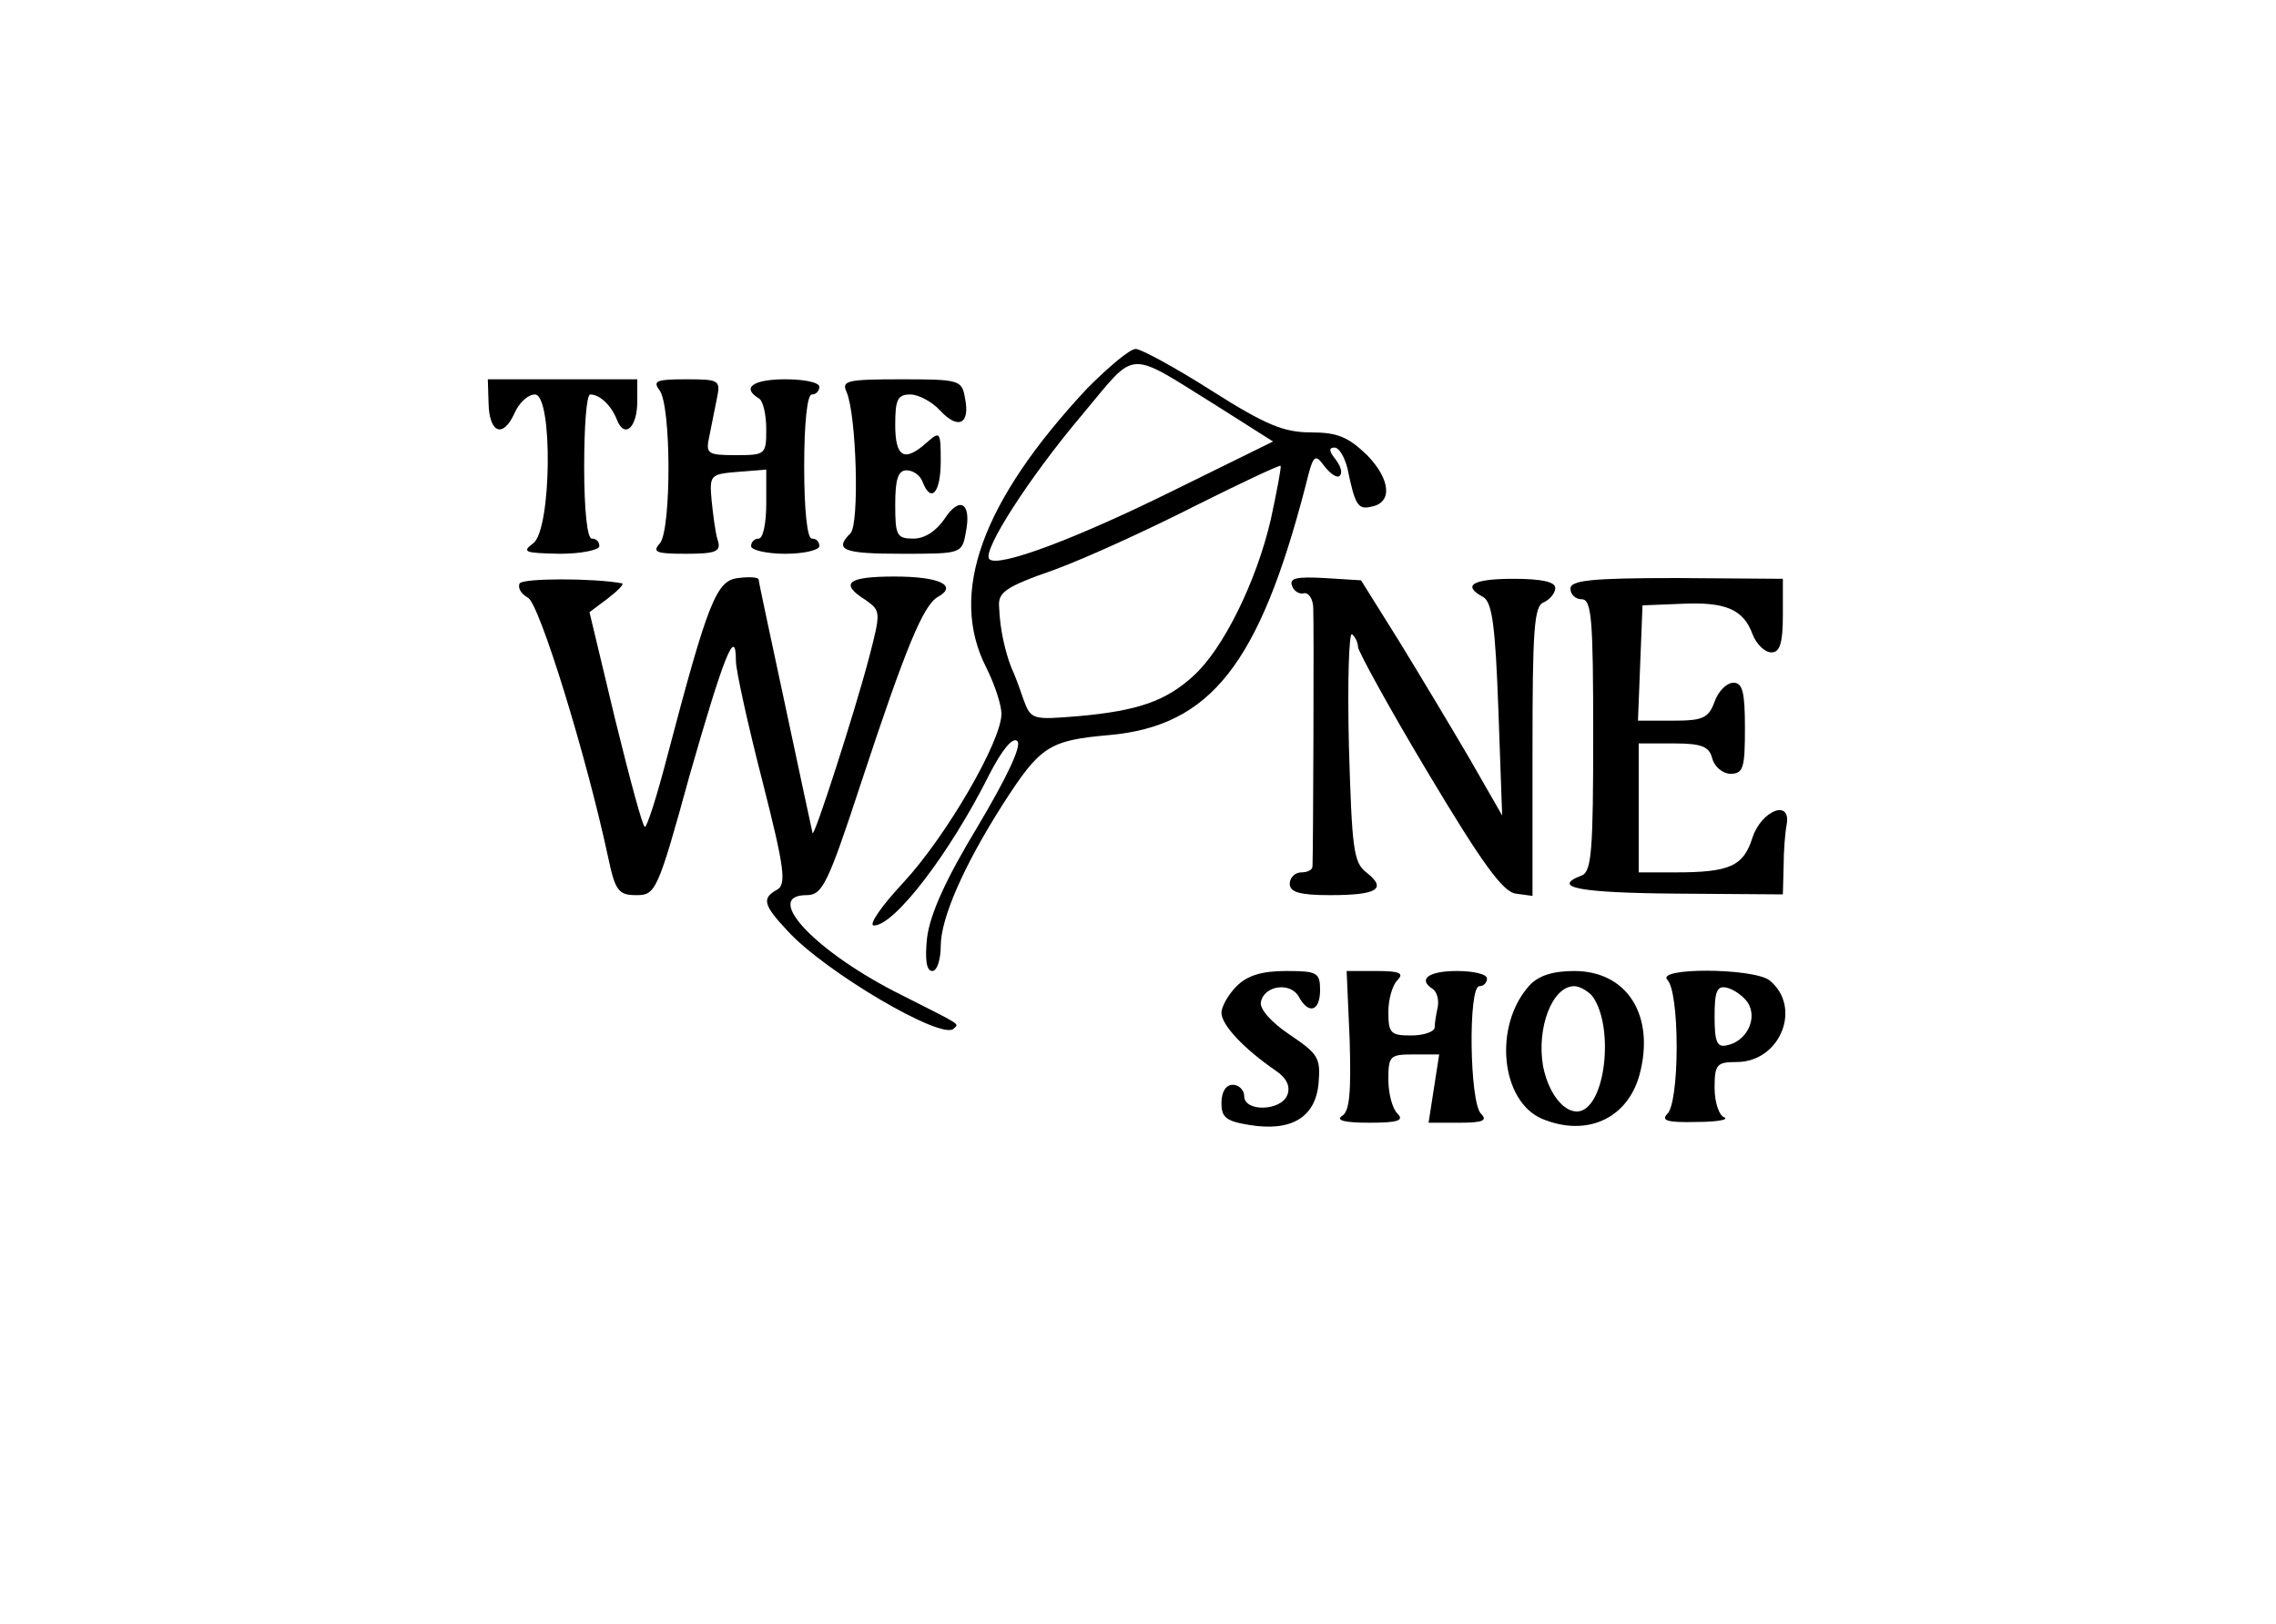
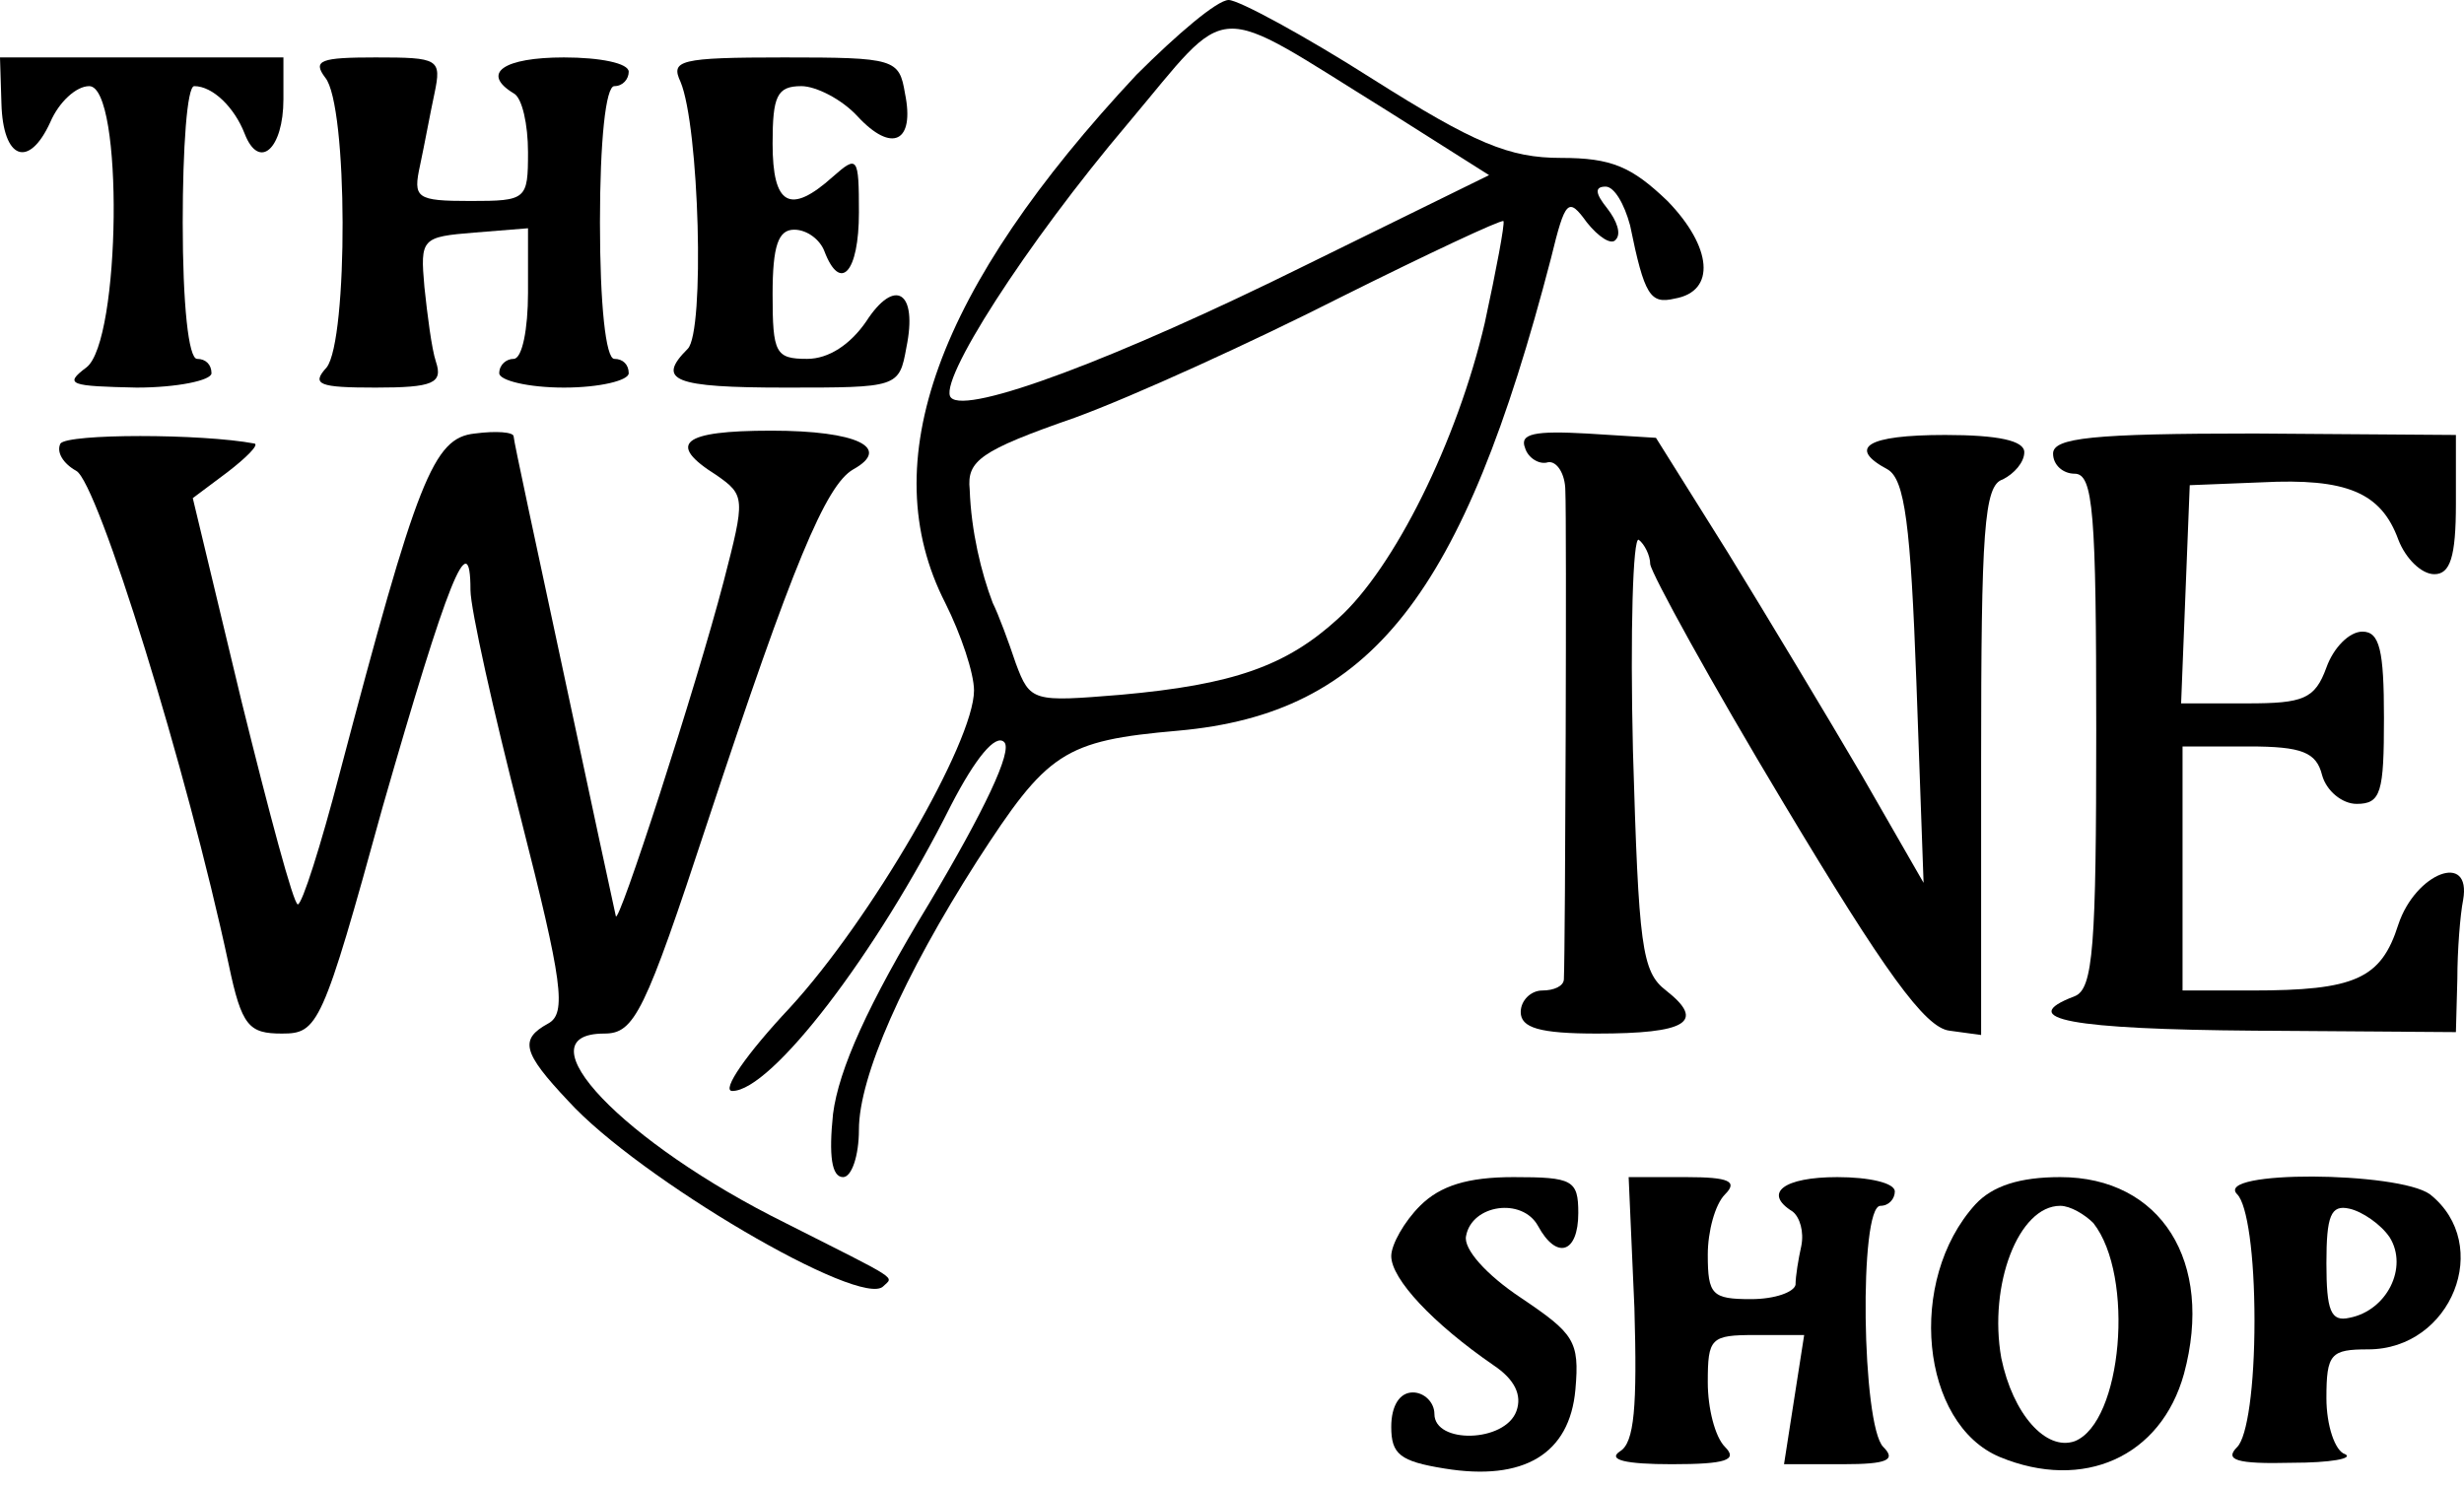
- <svg xmlns="http://www.w3.org/2000/svg" version="1.0" width="300pt" height="214pt" viewBox="0 0 300 214" preserveAspectRatio="xMidYMid meet">
-   <g transform="translate(0,214) scale(0.1,-0.1)" fill="#000000" stroke="none">
-     <path d="M1433 1628 c-139 -149 -183 -270 -133 -368 11 -22 20 -49 20 -61 0 -36 -72 -160 -128 -221 -30 -32 -48 -58 -40 -58 27 0 100 95 152 199 17 33 31 50 37 44 6 -6 -14 -48 -52 -112 -43 -71 -63 -116 -67 -147 -3 -29 -1 -44 7 -44 6 0 11 15 11 33 0 37 31 107 82 187 49 76 60 84 140 91 134 12 198 94 259 329 10 41 12 43 25 25 8 -10 17 -16 20 -12 4 4 1 13 -6 22 -8 10 -9 15 -1 15 6 0 13 -12 17 -27 10 -49 14 -55 31 -51 29 5 26 36 -5 68 -25 24 -39 30 -74 30 -36 0 -60 10 -131 55 -47 30 -93 55 -100 55 -8 0 -36 -24 -64 -52z m174 -25 l71 -45 -128 -63 c-131 -65 -235 -104 -246 -92 -10 10 52 107 123 191 73 87 56 86 180 9z m68 -148 c-19 -82 -63 -171 -102 -206 -36 -33 -73 -46 -151 -53 -61 -5 -63 -5 -73 22 -5 15 -12 34 -16 42 -8 21 -15 50 -16 79 -2 20 7 27 73 50 41 15 124 53 185 84 60 30 111 54 113 53 1 -2 -5 -34 -13 -71z" />
-     <path d="M644 1608 c1 -39 19 -46 34 -13 6 14 18 25 27 25 24 0 22 -178 -2 -196 -16 -12 -11 -13 35 -14 28 0 52 5 52 10 0 6 -4 10 -10 10 -6 0 -10 38 -10 95 0 52 3 95 8 95 13 0 28 -15 35 -33 10 -26 27 -11 27 24 l0 29 -98 0 -99 0 1 -32z" />
-     <path d="M869 1626 c16 -19 16 -183 1 -202 -11 -12 -5 -14 34 -14 40 0 47 3 42 18 -3 9 -6 33 -8 52 -3 34 -2 35 35 38 l37 3 0 -45 c0 -25 -4 -46 -10 -46 -5 0 -10 -4 -10 -10 0 -5 20 -10 45 -10 25 0 45 5 45 10 0 6 -4 10 -10 10 -6 0 -10 38 -10 95 0 57 4 95 10 95 6 0 10 5 10 10 0 6 -20 10 -45 10 -42 0 -58 -11 -35 -25 6 -3 10 -22 10 -41 0 -33 -1 -34 -40 -34 -38 0 -40 2 -35 25 3 14 7 36 10 50 5 24 3 25 -41 25 -38 0 -44 -2 -35 -14z" />
-     <path d="M1116 1623 c13 -31 17 -174 5 -186 -22 -22 -10 -27 68 -27 78 0 79 0 84 28 8 39 -8 49 -28 18 -11 -16 -26 -26 -41 -26 -22 0 -24 4 -24 45 0 34 4 45 15 45 9 0 18 -7 21 -15 11 -29 24 -15 24 27 0 39 -1 40 -18 25 -30 -27 -42 -20 -42 23 0 33 3 40 20 40 10 0 28 -9 39 -21 24 -26 40 -18 33 16 -4 24 -7 25 -84 25 -73 0 -79 -2 -72 -17z" />
-     <path d="M685 1371 c-3 -6 2 -14 11 -19 15 -8 77 -208 106 -344 9 -43 14 -48 37 -48 25 0 28 5 70 158 45 157 61 198 61 151 0 -13 16 -85 35 -159 29 -114 32 -136 19 -143 -20 -11 -18 -20 14 -54 49 -54 204 -145 219 -129 7 7 13 3 -68 44 -113 56 -185 132 -126 132 21 0 28 14 72 148 59 179 82 234 101 245 27 15 3 27 -57 27 -62 0 -73 -9 -38 -31 20 -14 20 -16 5 -74 -19 -73 -74 -243 -75 -233 -1 4 -17 79 -36 168 -19 89 -35 163 -35 166 0 3 -12 4 -27 2 -29 -3 -40 -32 -94 -237 -13 -50 -26 -91 -29 -91 -3 0 -20 64 -39 141 l-34 142 24 18 c13 10 22 19 19 20 -37 7 -130 7 -135 0z" />
-     <path d="M1703 1368 c2 -7 10 -12 16 -10 6 1 12 -8 12 -20 1 -19 0 -318 -1 -340 0 -5 -7 -8 -15 -8 -8 0 -15 -7 -15 -15 0 -11 13 -15 53 -15 62 0 76 8 48 30 -17 13 -19 31 -23 167 -2 83 0 149 4 147 4 -3 8 -11 8 -17 1 -7 42 -82 93 -167 70 -117 98 -156 115 -158 l22 -3 0 191 c0 160 2 192 15 196 8 4 15 12 15 19 0 8 -18 12 -55 12 -55 0 -68 -9 -40 -24 12 -7 16 -39 20 -148 l5 -140 -43 75 c-24 41 -66 111 -93 155 l-50 80 -48 3 c-36 2 -47 0 -43 -10z" />
-     <path d="M2070 1364 c0 -8 7 -14 15 -14 13 0 15 -27 15 -179 0 -150 -2 -180 -15 -185 -42 -16 -2 -23 125 -24 l140 -1 1 37 c0 20 2 45 4 55 6 34 -33 19 -45 -17 -12 -38 -30 -46 -102 -46 l-48 0 0 85 0 85 46 0 c37 0 47 -4 51 -20 3 -11 14 -20 24 -20 17 0 19 8 19 60 0 47 -3 60 -15 60 -9 0 -20 -11 -25 -25 -8 -22 -16 -25 -55 -25 l-46 0 3 76 3 76 50 2 c59 3 83 -7 95 -40 5 -13 16 -24 25 -24 11 0 15 12 15 49 l0 48 -140 1 c-113 0 -140 -3 -140 -14z" />
-     <path d="M1630 840 c-11 -11 -20 -27 -20 -35 0 -16 29 -47 71 -76 15 -10 20 -21 16 -32 -8 -22 -57 -23 -57 -2 0 8 -7 15 -15 15 -9 0 -15 -9 -15 -24 0 -19 6 -24 37 -29 55 -9 87 10 91 55 3 34 -1 39 -38 64 -24 16 -40 34 -38 43 4 22 39 27 50 7 13 -24 28 -19 28 9 0 23 -4 25 -45 25 -32 0 -51 -6 -65 -20z" />
-     <path d="M1779 769 c2 -69 0 -94 -10 -100 -9 -6 4 -9 36 -9 38 0 46 3 37 12 -7 7 -12 27 -12 45 0 31 2 33 33 33 l34 0 -7 -45 -7 -45 41 0 c31 0 37 3 28 12 -15 15 -17 168 -2 168 6 0 10 5 10 10 0 6 -18 10 -40 10 -37 0 -52 -11 -31 -24 5 -4 8 -14 6 -24 -2 -9 -4 -21 -4 -27 -1 -5 -14 -10 -31 -10 -27 0 -30 3 -30 31 0 16 5 35 12 42 9 9 3 12 -27 12 l-40 0 4 -91z" />
-     <path d="M2016 841 c-48 -53 -38 -153 17 -176 58 -24 112 0 128 58 21 78 -16 137 -86 137 -28 0 -47 -6 -59 -19z m82 -13 c29 -37 20 -139 -13 -152 -20 -7 -43 19 -51 58 -9 51 12 106 41 106 7 0 17 -6 23 -12z" />
-     <path d="M2198 848 c7 -7 12 -42 12 -88 0 -46 -5 -81 -12 -88 -9 -9 -1 -12 38 -11 27 0 43 3 37 6 -7 2 -13 20 -13 39 0 31 3 34 29 34 58 0 87 73 43 108 -22 16 -151 17 -134 0z m106 -30 c13 -21 -2 -51 -28 -56 -13 -3 -16 5 -16 38 0 33 3 41 16 38 9 -2 22 -11 28 -20z" />
-   </g>
+ <svg xmlns="http://www.w3.org/2000/svg" width="141" height="85" viewBox="0 0 141 85" fill="none">
+   <path d="M65.041 4.272C53.597 16.514 49.974 26.456 54.091 34.508C54.996 36.315 55.737 38.533 55.737 39.519C55.737 42.477 49.809 52.665 45.199 57.677C42.729 60.306 41.247 62.442 41.906 62.442C44.129 62.442 50.139 54.637 54.42 46.092C55.82 43.381 56.972 41.984 57.466 42.477C57.96 42.97 56.314 46.421 53.185 51.679C49.645 57.512 47.998 61.21 47.669 63.757C47.422 66.139 47.587 67.372 48.245 67.372C48.739 67.372 49.151 66.139 49.151 64.66C49.151 61.62 51.703 55.869 55.902 49.296C59.936 43.052 60.842 42.395 67.428 41.82C78.46 40.834 83.729 34.097 88.752 14.789C89.575 11.42 89.74 11.256 90.81 12.735C91.468 13.557 92.209 14.05 92.456 13.721C92.786 13.392 92.539 12.653 91.962 11.913C91.304 11.092 91.222 10.681 91.88 10.681C92.374 10.681 92.95 11.667 93.28 12.899C94.103 16.925 94.432 17.418 95.832 17.09C98.219 16.679 97.972 14.132 95.42 11.503C93.362 9.531 92.209 9.038 89.328 9.038C86.364 9.038 84.388 8.216 78.543 4.519C74.673 2.054 70.886 0 70.31 0C69.651 0 67.346 1.972 65.041 4.272ZM79.366 6.326L85.211 10.024L74.673 15.2C63.888 20.54 55.326 23.744 54.42 22.759C53.597 21.937 58.701 13.967 64.547 7.066C70.557 -0.082 69.157 0 79.366 6.326ZM84.964 18.486C83.4 25.223 79.778 32.536 76.567 35.411C73.603 38.123 70.557 39.191 64.135 39.766C59.113 40.176 58.948 40.176 58.125 37.958C57.713 36.726 57.137 35.165 56.808 34.508C56.149 32.782 55.573 30.399 55.49 28.017C55.326 26.374 56.067 25.799 61.5 23.909C64.876 22.676 71.709 19.554 76.731 17.007C81.671 14.543 85.87 12.571 86.035 12.653C86.117 12.817 85.623 15.446 84.964 18.486Z" fill="black" />
+   <path d="M0.082 5.916C0.165 9.12 1.647 9.695 2.882 6.984C3.376 5.834 4.363 4.93 5.104 4.93C7.08 4.93 6.916 19.555 4.94 21.033C3.623 22.019 4.034 22.101 7.821 22.184C10.127 22.184 12.102 21.773 12.102 21.362C12.102 20.869 11.773 20.54 11.279 20.54C10.785 20.54 10.456 17.418 10.456 12.735C10.456 8.463 10.703 4.93 11.114 4.93C12.185 4.93 13.42 6.162 13.996 7.641C14.819 9.777 16.219 8.545 16.219 5.669V3.287H8.151H0L0.082 5.916Z" fill="black" />
+   <path d="M18.607 4.437C19.924 5.998 19.924 19.472 18.689 21.033C17.783 22.019 18.277 22.184 21.488 22.184C24.781 22.184 25.358 21.937 24.946 20.705C24.699 19.965 24.452 17.993 24.287 16.432C24.04 13.639 24.123 13.557 27.169 13.31L30.215 13.064V16.761C30.215 18.815 29.886 20.54 29.392 20.54C28.98 20.54 28.569 20.869 28.569 21.362C28.569 21.773 30.215 22.184 32.273 22.184C34.332 22.184 35.978 21.773 35.978 21.362C35.978 20.869 35.649 20.54 35.155 20.54C34.661 20.54 34.332 17.418 34.332 12.735C34.332 8.052 34.661 4.93 35.155 4.93C35.649 4.93 35.978 4.519 35.978 4.108C35.978 3.615 34.332 3.287 32.273 3.287C28.816 3.287 27.498 4.19 29.392 5.341C29.886 5.587 30.215 7.148 30.215 8.709C30.215 11.421 30.133 11.503 26.922 11.503C23.793 11.503 23.629 11.338 24.04 9.449C24.287 8.299 24.617 6.491 24.864 5.341C25.275 3.369 25.111 3.287 21.488 3.287C18.36 3.287 17.866 3.451 18.607 4.437Z" fill="black" />
+   <path d="M38.942 4.683C40.012 7.23 40.342 18.979 39.354 19.965C37.542 21.773 38.531 22.184 44.952 22.184C51.374 22.184 51.456 22.184 51.868 19.883C52.526 16.679 51.209 15.857 49.563 18.404C48.657 19.719 47.422 20.54 46.187 20.54C44.376 20.54 44.211 20.212 44.211 16.843C44.211 14.05 44.541 13.146 45.446 13.146C46.187 13.146 46.928 13.721 47.175 14.378C48.081 16.761 49.151 15.611 49.151 12.16C49.151 8.956 49.069 8.874 47.669 10.106C45.199 12.324 44.211 11.749 44.211 8.216C44.211 5.505 44.458 4.93 45.858 4.93C46.681 4.93 48.163 5.669 49.069 6.655C51.045 8.791 52.362 8.134 51.786 5.341C51.456 3.369 51.209 3.287 44.87 3.287C38.86 3.287 38.366 3.451 38.942 4.683Z" fill="black" />
+   <path d="M3.458 25.388C3.211 25.881 3.622 26.538 4.363 26.949C5.598 27.607 10.703 44.038 13.09 55.212C13.831 58.745 14.243 59.156 16.137 59.156C18.195 59.156 18.442 58.745 21.9 46.175C25.605 33.276 26.922 29.907 26.922 33.769C26.922 34.837 28.239 40.752 29.803 46.832C32.191 56.198 32.438 58.006 31.368 58.581C29.721 59.485 29.886 60.224 32.52 63.018C36.554 67.454 49.316 74.931 50.55 73.616C51.127 73.041 51.621 73.37 44.952 70.001C35.649 65.4 29.721 59.156 34.578 59.156C36.307 59.156 36.884 58.006 40.506 46.996C45.364 32.29 47.257 27.771 48.822 26.867C51.044 25.635 49.069 24.649 44.129 24.649C39.024 24.649 38.119 25.388 41 27.196C42.647 28.346 42.647 28.51 41.412 33.276C39.848 39.273 35.319 53.24 35.237 52.419C35.155 52.09 33.837 45.928 32.273 38.616C30.709 31.304 29.392 25.224 29.392 24.977C29.392 24.731 28.404 24.649 27.169 24.813C24.781 25.059 23.876 27.442 19.43 44.285C18.36 48.393 17.289 51.762 17.042 51.762C16.795 51.762 15.396 46.503 13.831 40.177L11.032 28.51L13.008 27.031C14.078 26.21 14.819 25.47 14.572 25.388C11.526 24.813 3.869 24.813 3.458 25.388Z" fill="black" />
+   <path d="M87.269 25.634C87.434 26.209 88.093 26.62 88.587 26.456C89.081 26.374 89.575 27.113 89.575 28.099C89.657 29.66 89.575 54.226 89.492 56.033C89.492 56.444 88.916 56.691 88.257 56.691C87.599 56.691 87.022 57.266 87.022 57.923C87.022 58.827 88.093 59.156 91.386 59.156C96.49 59.156 97.643 58.498 95.338 56.691C93.938 55.623 93.773 54.144 93.444 42.97C93.279 36.151 93.444 30.728 93.773 30.892C94.103 31.139 94.432 31.796 94.432 32.289C94.514 32.864 97.89 39.026 102.089 46.01C107.852 55.623 110.157 58.827 111.557 58.991L113.368 59.238V43.545C113.368 30.399 113.533 27.77 114.603 27.442C115.262 27.113 115.838 26.456 115.838 25.881C115.838 25.223 114.356 24.895 111.31 24.895C106.782 24.895 105.711 25.634 108.017 26.867C109.005 27.442 109.334 30.071 109.663 39.026L110.075 50.529L106.535 44.367C104.559 40.998 101.101 35.247 98.878 31.632L94.761 25.059L90.81 24.813C87.846 24.648 86.94 24.813 87.269 25.634Z" fill="black" />
+   <path d="M117.485 25.963C117.485 26.62 118.061 27.113 118.72 27.113C119.79 27.113 119.955 29.331 119.955 41.82C119.955 54.144 119.79 56.608 118.72 57.019C115.262 58.334 118.555 58.909 129.011 58.991L140.537 59.073L140.619 56.033C140.619 54.39 140.784 52.336 140.949 51.514C141.443 48.721 138.232 49.953 137.244 52.911C136.256 56.033 134.774 56.691 128.846 56.691H124.894V49.707V42.723H128.681C131.728 42.723 132.551 43.052 132.88 44.367C133.127 45.27 134.033 46.01 134.856 46.01C136.256 46.01 136.42 45.352 136.42 41.08C136.42 37.219 136.173 36.151 135.186 36.151C134.445 36.151 133.539 37.054 133.127 38.205C132.469 40.012 131.81 40.258 128.599 40.258H124.812L125.059 34.014L125.306 27.77L129.422 27.606C134.28 27.359 136.256 28.181 137.244 30.892C137.655 31.96 138.561 32.864 139.302 32.864C140.208 32.864 140.537 31.878 140.537 28.838V24.895L129.011 24.812C119.708 24.812 117.485 25.059 117.485 25.963Z" fill="black" />
+   <path d="M81.26 69.015C80.354 69.919 79.613 71.234 79.613 71.891C79.613 73.205 82.001 75.752 85.459 78.135C86.693 78.957 87.105 79.86 86.776 80.764C86.117 82.572 82.083 82.654 82.083 80.928C82.083 80.271 81.507 79.696 80.848 79.696C80.107 79.696 79.613 80.436 79.613 81.668C79.613 83.229 80.107 83.64 82.659 84.05C87.187 84.79 89.822 83.229 90.151 79.532C90.398 76.738 90.069 76.328 87.023 74.273C85.047 72.959 83.73 71.48 83.894 70.741C84.224 68.933 87.105 68.522 88.011 70.165C89.081 72.137 90.316 71.727 90.316 69.426C90.316 67.536 89.987 67.372 86.611 67.372C83.977 67.372 82.412 67.865 81.26 69.015Z" fill="black" />
+   <path d="M93.527 74.849C93.692 80.518 93.527 82.572 92.704 83.065C91.963 83.558 93.033 83.804 95.667 83.804C98.796 83.804 99.454 83.558 98.714 82.818C98.137 82.243 97.726 80.6 97.726 79.121C97.726 76.574 97.89 76.41 100.443 76.41H103.242L102.665 80.107L102.089 83.804H105.465C108.017 83.804 108.511 83.558 107.77 82.818C106.535 81.586 106.37 69.015 107.605 69.015C108.099 69.015 108.429 68.605 108.429 68.194C108.429 67.701 106.947 67.372 105.135 67.372C102.089 67.372 100.854 68.276 102.583 69.344C102.995 69.673 103.242 70.494 103.077 71.316C102.912 72.055 102.748 73.041 102.748 73.534C102.665 73.945 101.595 74.356 100.196 74.356C97.973 74.356 97.726 74.109 97.726 71.809C97.726 70.494 98.137 68.933 98.714 68.358C99.454 67.619 98.961 67.372 96.491 67.372H93.198L93.527 74.849Z" fill="black" />
+   <path d="M113.039 68.933C109.087 73.287 109.91 81.503 114.439 83.393C119.214 85.365 123.66 83.393 124.977 78.628C126.706 72.219 123.66 67.372 117.896 67.372C115.591 67.372 114.027 67.865 113.039 68.933ZM119.79 70.001C122.178 73.041 121.437 81.421 118.72 82.489C117.073 83.064 115.18 80.928 114.521 77.724C113.78 73.534 115.509 69.015 117.896 69.015C118.473 69.015 119.296 69.508 119.79 70.001Z" fill="black" />
+   <path d="M128.023 68.358C128.599 68.933 129.011 71.808 129.011 75.588C129.011 79.367 128.599 82.243 128.023 82.818C127.282 83.557 127.941 83.804 131.151 83.722C133.374 83.722 134.692 83.475 134.198 83.229C133.621 83.064 133.127 81.585 133.127 80.025C133.127 77.478 133.374 77.231 135.515 77.231C140.29 77.231 142.678 71.233 139.055 68.358C137.244 67.043 126.623 66.961 128.023 68.358ZM136.75 70.823C137.82 72.548 136.585 75.013 134.445 75.424C133.374 75.67 133.127 75.013 133.127 72.301C133.127 69.59 133.374 68.933 134.445 69.179C135.186 69.344 136.256 70.083 136.75 70.823Z" fill="black" />
</svg>
